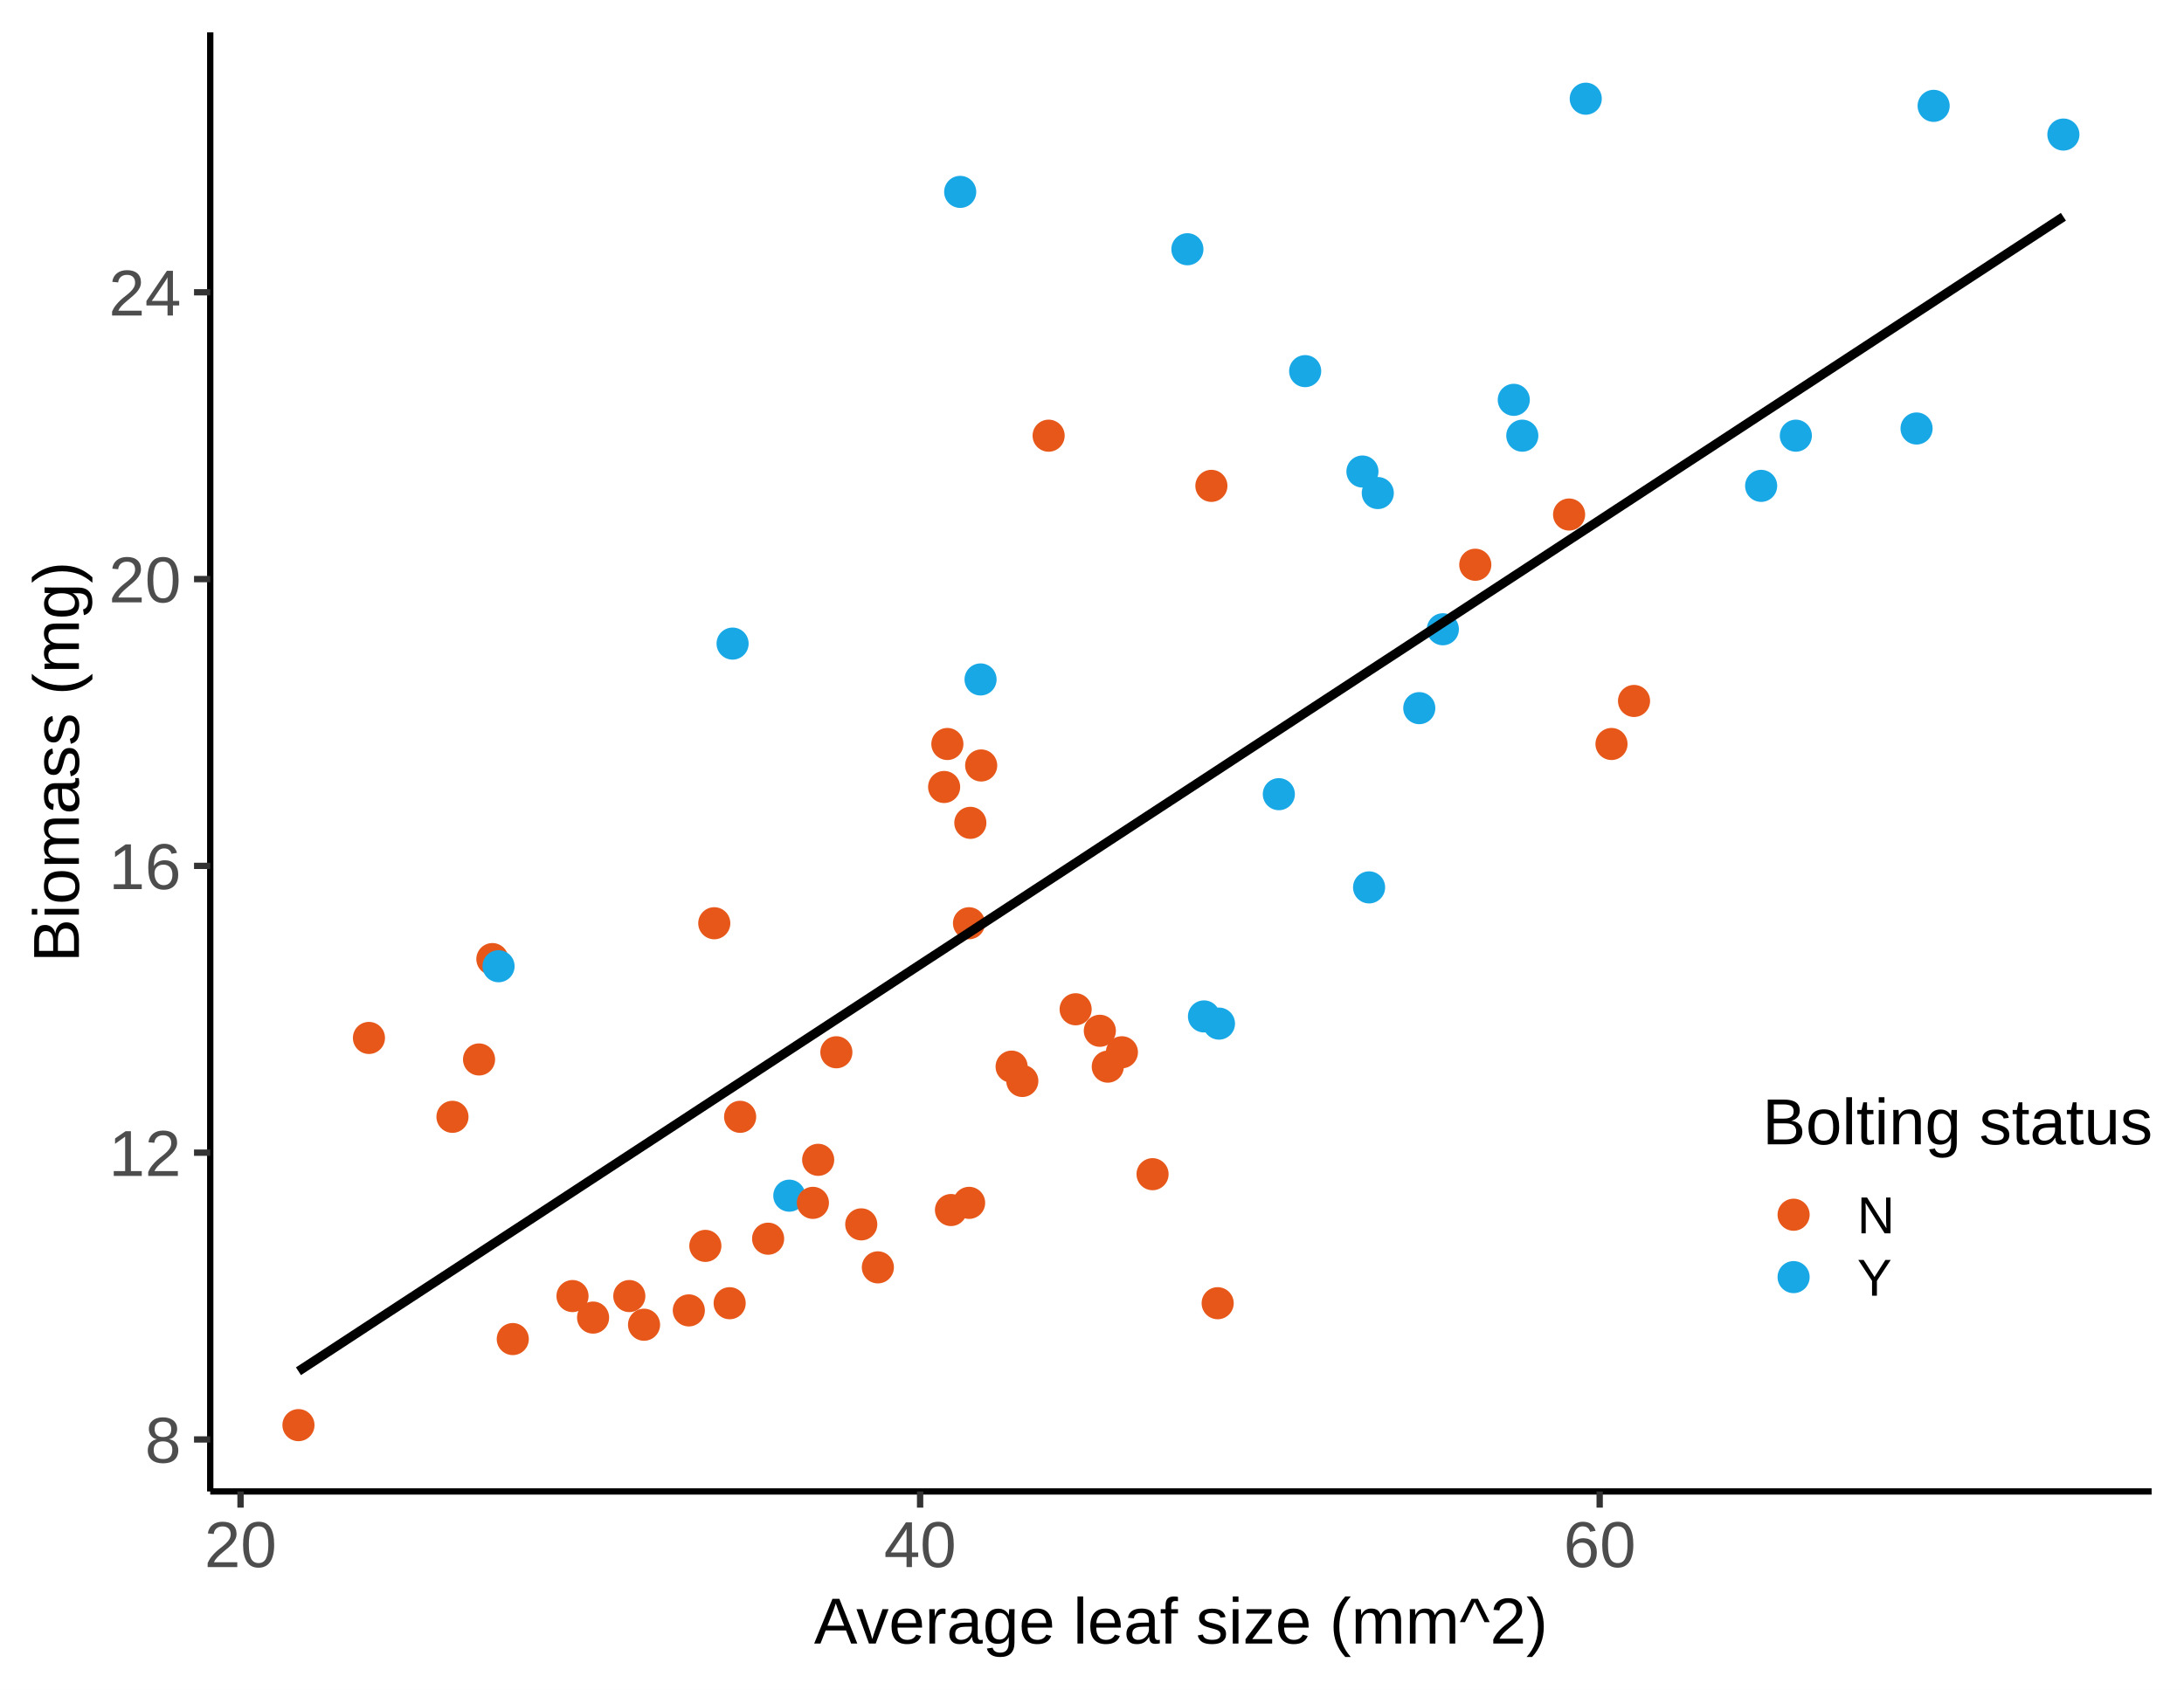
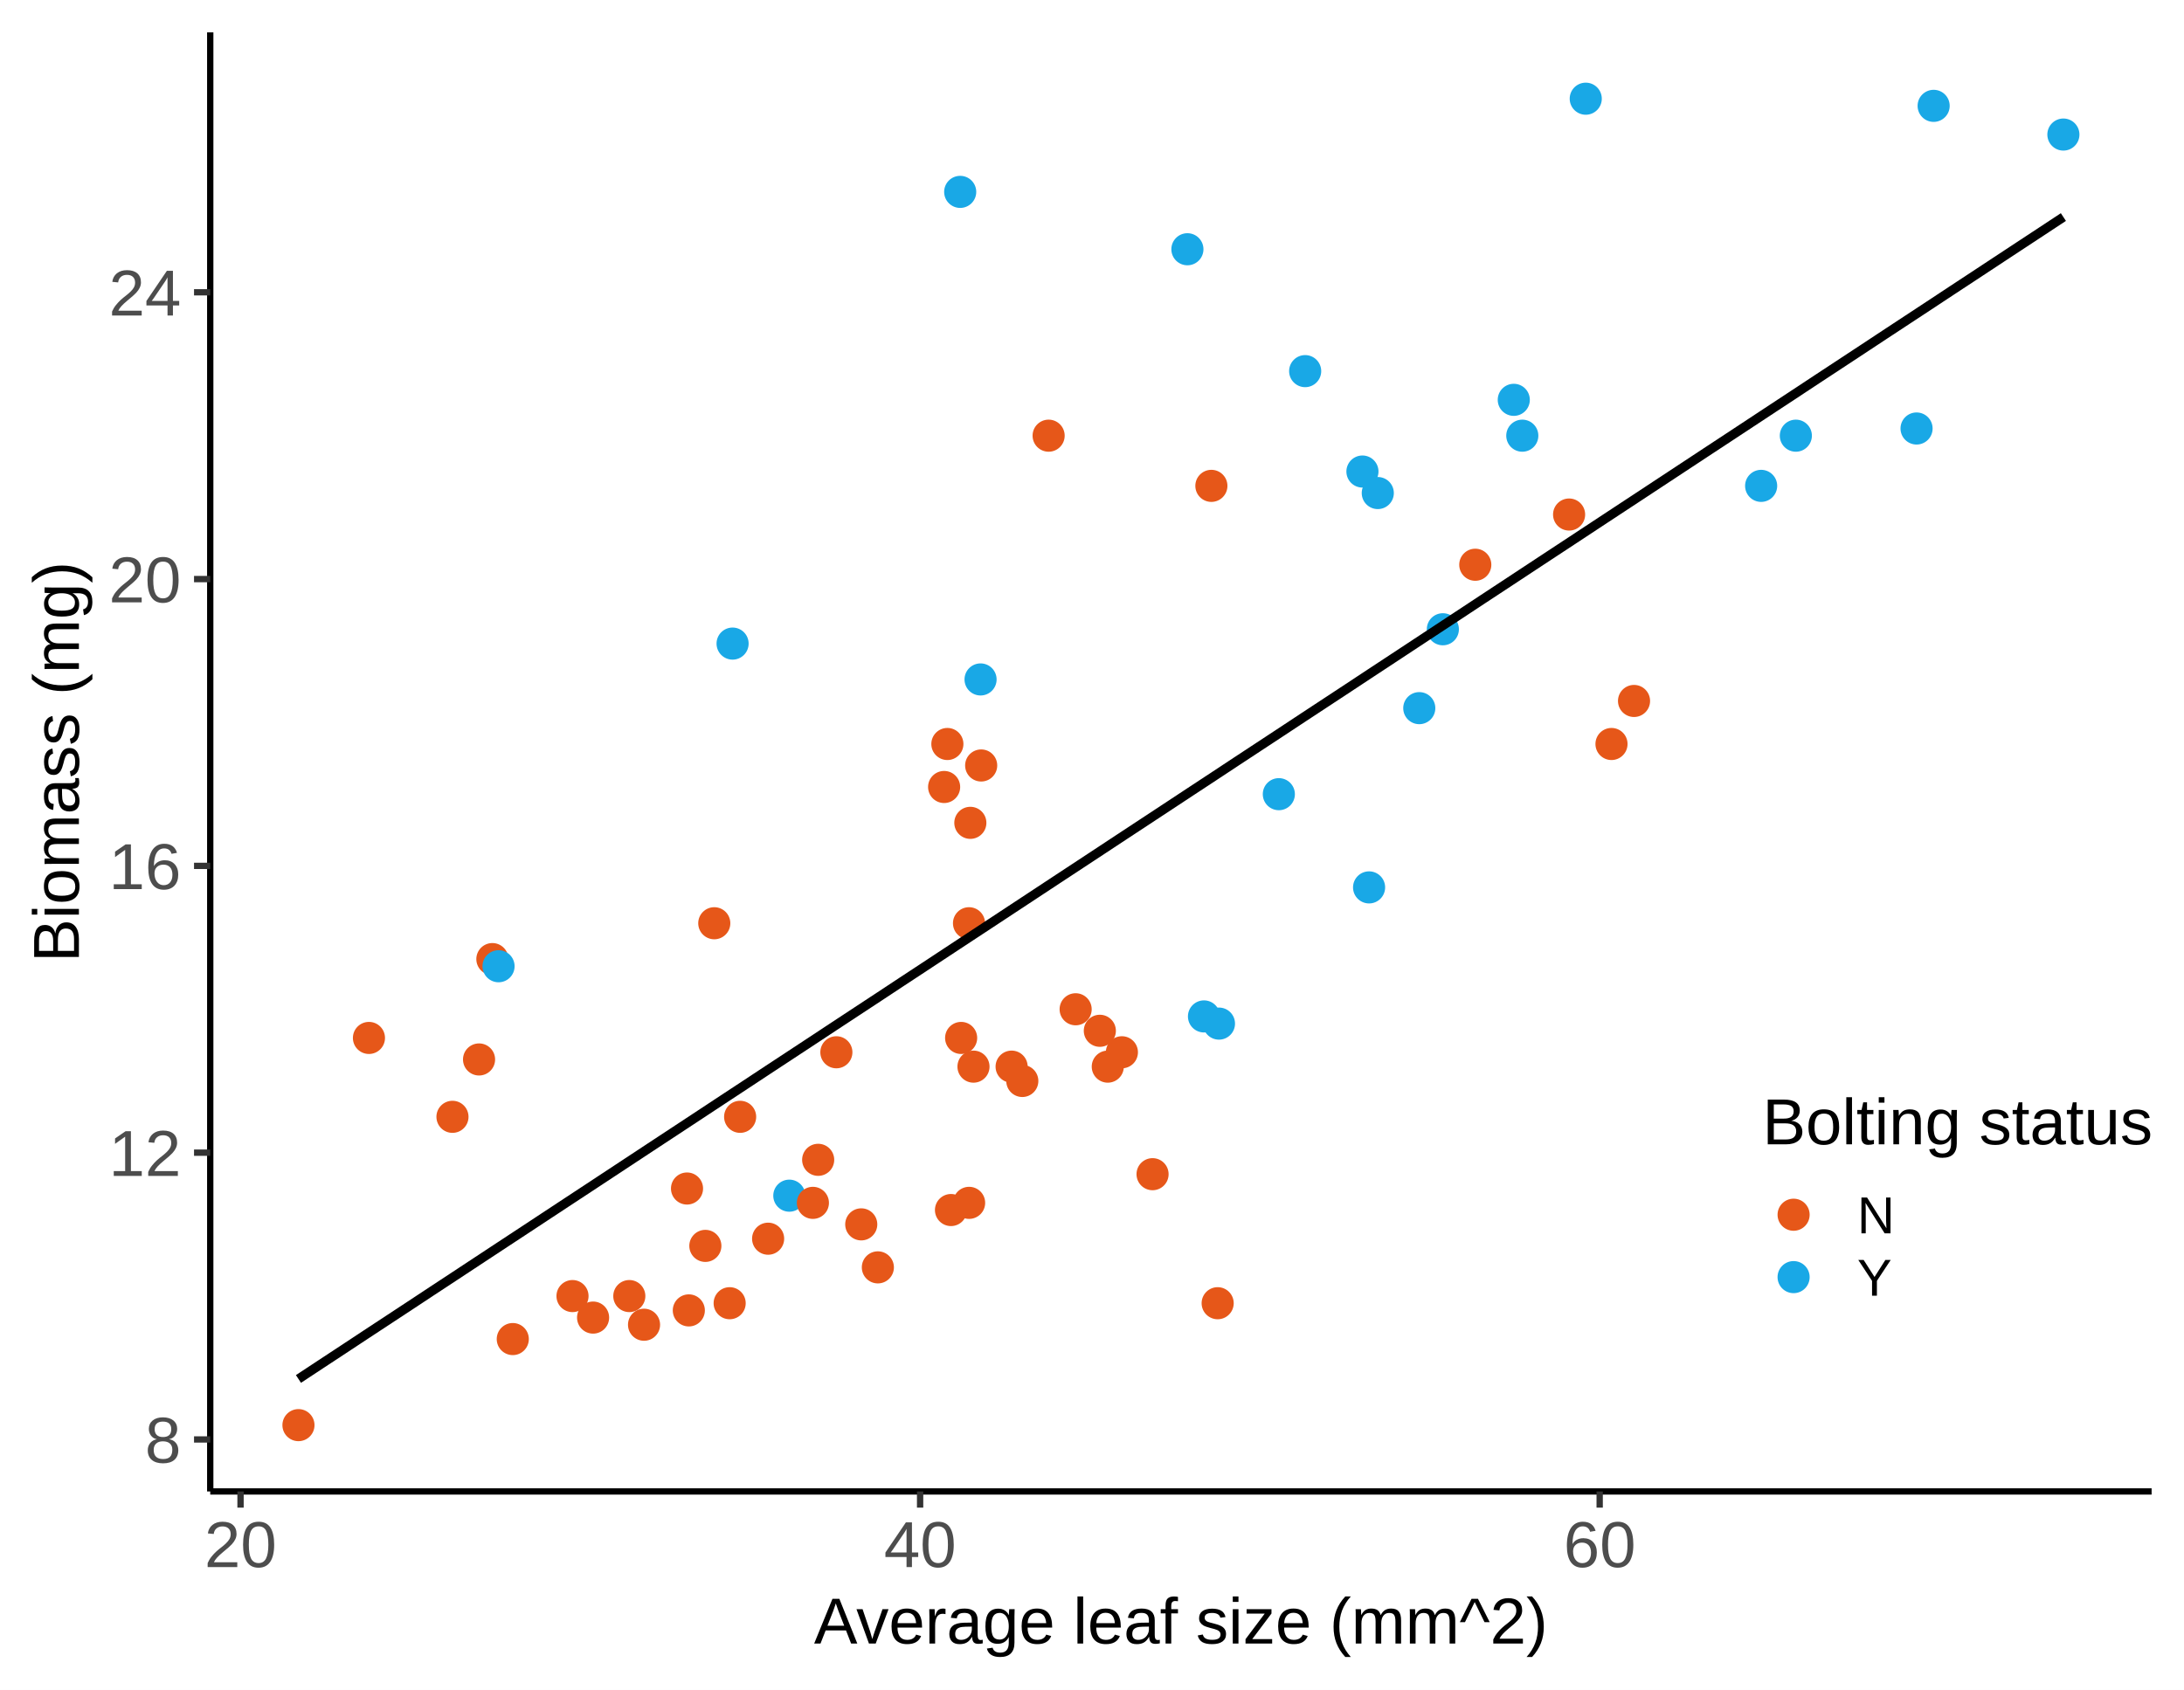
<svg xmlns="http://www.w3.org/2000/svg" class="svglite" width="604.80pt" height="468.00pt" viewBox="0 0 604.80 468.00">
  <defs>
    <style type="text/css">
    .svglite line, .svglite polyline, .svglite polygon, .svglite path, .svglite rect, .svglite circle {
      fill: none;
      stroke: #000000;
      stroke-linecap: round;
      stroke-linejoin: round;
      stroke-miterlimit: 10.00;
    }
    .svglite text {
      white-space: pre;
    }
  </style>
  </defs>
  <rect width="100%" height="100%" style="stroke: none; fill: #FFFFFF;" />
  <defs>
    <clipPath id="cpMC4wMHw2MDQuODB8MC4wMHw0NjguMDA=">
      <rect x="0.00" y="0.00" width="604.80" height="468.00" />
    </clipPath>
  </defs>
  <g clip-path="url(#cpMC4wMHw2MDQuODB8MC4wMHw0NjguMDA=)">
    <rect x="0.00" y="-0" width="604.80" height="468.00" style="stroke-width: 1.75; stroke: #FFFFFF; fill: #FFFFFF;" />
  </g>
  <defs>
    <clipPath id="cpNTguMjJ8NTk1LjgzfDguOTd8NDEzLjEy">
      <rect x="58.22" y="8.97" width="537.62" height="404.15" />
    </clipPath>
  </defs>
  <g clip-path="url(#cpNTguMjJ8NTk1LjgzfDguOTd8NDEzLjEy)">
    <rect x="58.22" y="8.97" width="537.62" height="404.15" style="stroke-width: 1.75; stroke: none; fill: #FFFFFF;" />
    <circle cx="328.82" cy="69.04" r="4.09" style="stroke-width: 0.71; stroke: #19A8E6; fill: #19A8E6;" />
    <circle cx="530.74" cy="118.69" r="4.09" style="stroke-width: 0.71; stroke: #19A8E6; fill: #19A8E6;" />
    <circle cx="354.14" cy="219.98" r="4.09" style="stroke-width: 0.71; stroke: #19A8E6; fill: #19A8E6;" />
    <circle cx="268.37" cy="333.18" r="4.09" style="stroke-width: 0.71; stroke: #E65719; fill: #E65719;" />
    <circle cx="178.35" cy="366.94" r="4.09" style="stroke-width: 0.71; stroke: #E65719; fill: #E65719;" />
    <circle cx="204.96" cy="309.35" r="4.09" style="stroke-width: 0.71; stroke: #E65719; fill: #E65719;" />
    <circle cx="158.54" cy="359.00" r="4.09" style="stroke-width: 0.71; stroke: #E65719; fill: #E65719;" />
    <circle cx="497.31" cy="120.68" r="4.09" style="stroke-width: 0.71; stroke: #19A8E6; fill: #19A8E6;" />
    <circle cx="132.66" cy="293.46" r="4.09" style="stroke-width: 0.71; stroke: #E65719; fill: #E65719;" />
    <circle cx="102.17" cy="287.50" r="4.09" style="stroke-width: 0.71; stroke: #E65719; fill: #E65719;" />
    <circle cx="268.34" cy="255.73" r="4.09" style="stroke-width: 0.71; stroke: #E65719; fill: #E65719;" />
    <circle cx="381.54" cy="136.57" r="4.09" style="stroke-width: 0.71; stroke: #19A8E6; fill: #19A8E6;" />
    <circle cx="261.45" cy="217.99" r="4.09" style="stroke-width: 0.71; stroke: #E65719; fill: #E65719;" />
    <circle cx="202.06" cy="360.98" r="4.09" style="stroke-width: 0.71; stroke: #E65719; fill: #E65719;" />
    <circle cx="226.57" cy="321.26" r="4.09" style="stroke-width: 0.71; stroke: #E65719; fill: #E65719;" />
    <circle cx="304.57" cy="285.52" r="4.09" style="stroke-width: 0.71; stroke: #E65719; fill: #E65719;" />
    <circle cx="290.39" cy="120.68" r="4.09" style="stroke-width: 0.71; stroke: #E65719; fill: #E65719;" />
    <circle cx="379.13" cy="245.80" r="4.09" style="stroke-width: 0.71; stroke: #19A8E6; fill: #19A8E6;" />
    <circle cx="174.27" cy="359.00" r="4.09" style="stroke-width: 0.71; stroke: #E65719; fill: #E65719;" />
    <circle cx="218.58" cy="331.19" r="4.09" style="stroke-width: 0.71; stroke: #19A8E6; fill: #19A8E6;" />
    <circle cx="337.20" cy="360.98" r="4.09" style="stroke-width: 0.71; stroke: #E65719; fill: #E65719;" />
    <circle cx="335.46" cy="134.58" r="4.09" style="stroke-width: 0.71; stroke: #E65719; fill: #E65719;" />
    <circle cx="333.41" cy="281.54" r="4.09" style="stroke-width: 0.71; stroke: #19A8E6; fill: #19A8E6;" />
    <circle cx="125.30" cy="309.35" r="4.09" style="stroke-width: 0.71; stroke: #E65719; fill: #E65719;" />
    <circle cx="571.40" cy="37.27" r="4.09" style="stroke-width: 0.71; stroke: #19A8E6; fill: #19A8E6;" />
+     <circle cx="266.16" cy="287.50" r="4.09" style="stroke-width: 0.71; stroke: #E65719; fill: #E65719;" />
    <circle cx="393.03" cy="196.15" r="4.09" style="stroke-width: 0.71; stroke: #19A8E6; fill: #19A8E6;" />
    <circle cx="319.17" cy="325.24" r="4.09" style="stroke-width: 0.71; stroke: #E65719; fill: #E65719;" />
    <circle cx="202.87" cy="178.27" r="4.09" style="stroke-width: 0.71; stroke: #19A8E6; fill: #19A8E6;" />
    <circle cx="337.56" cy="283.53" r="4.09" style="stroke-width: 0.71; stroke: #19A8E6; fill: #19A8E6;" />
    <circle cx="82.65" cy="394.75" r="4.09" style="stroke-width: 0.71; stroke: #E65719; fill: #E65719;" />
    <circle cx="421.56" cy="120.68" r="4.09" style="stroke-width: 0.71; stroke: #19A8E6; fill: #19A8E6;" />
+     <circle cx="190.25" cy="329.21" r="4.09" style="stroke-width: 0.71; stroke: #E65719; fill: #E65719;" />
    <circle cx="136.35" cy="265.66" r="4.09" style="stroke-width: 0.71; stroke: #E65719; fill: #E65719;" />
    <circle cx="446.26" cy="206.08" r="4.09" style="stroke-width: 0.71; stroke: #E65719; fill: #E65719;" />
    <circle cx="439.13" cy="27.34" r="4.09" style="stroke-width: 0.71; stroke: #19A8E6; fill: #19A8E6;" />
    <circle cx="231.61" cy="291.47" r="4.09" style="stroke-width: 0.71; stroke: #E65719; fill: #E65719;" />
    <circle cx="271.54" cy="188.20" r="4.09" style="stroke-width: 0.71; stroke: #19A8E6; fill: #19A8E6;" />
    <circle cx="225.11" cy="333.18" r="4.09" style="stroke-width: 0.71; stroke: #E65719; fill: #E65719;" />
    <circle cx="535.47" cy="29.32" r="4.09" style="stroke-width: 0.71; stroke: #19A8E6; fill: #19A8E6;" />
    <circle cx="195.33" cy="345.10" r="4.09" style="stroke-width: 0.71; stroke: #E65719; fill: #E65719;" />
    <circle cx="265.90" cy="53.15" r="4.09" style="stroke-width: 0.71; stroke: #19A8E6; fill: #19A8E6;" />
    <circle cx="271.71" cy="212.03" r="4.09" style="stroke-width: 0.71; stroke: #E65719; fill: #E65719;" />
    <circle cx="197.80" cy="255.73" r="4.09" style="stroke-width: 0.71; stroke: #E65719; fill: #E65719;" />
    <circle cx="306.77" cy="295.45" r="4.09" style="stroke-width: 0.71; stroke: #E65719; fill: #E65719;" />
    <circle cx="190.75" cy="362.97" r="4.09" style="stroke-width: 0.71; stroke: #E65719; fill: #E65719;" />
    <circle cx="238.50" cy="339.14" r="4.09" style="stroke-width: 0.71; stroke: #E65719; fill: #E65719;" />
    <circle cx="487.70" cy="134.58" r="4.09" style="stroke-width: 0.71; stroke: #19A8E6; fill: #19A8E6;" />
    <circle cx="434.52" cy="142.52" r="4.09" style="stroke-width: 0.71; stroke: #E65719; fill: #E65719;" />
    <circle cx="361.43" cy="102.80" r="4.09" style="stroke-width: 0.71; stroke: #19A8E6; fill: #19A8E6;" />
    <circle cx="452.50" cy="194.16" r="4.09" style="stroke-width: 0.71; stroke: #E65719; fill: #E65719;" />
    <circle cx="268.71" cy="227.92" r="4.09" style="stroke-width: 0.71; stroke: #E65719; fill: #E65719;" />
+     <circle cx="269.58" cy="295.45" r="4.09" style="stroke-width: 0.71; stroke: #E65719; fill: #E65719;" />
    <circle cx="262.35" cy="206.08" r="4.09" style="stroke-width: 0.71; stroke: #E65719; fill: #E65719;" />
    <circle cx="243.10" cy="351.05" r="4.09" style="stroke-width: 0.71; stroke: #E65719; fill: #E65719;" />
    <circle cx="310.68" cy="291.47" r="4.09" style="stroke-width: 0.71; stroke: #E65719; fill: #E65719;" />
    <circle cx="297.87" cy="279.56" r="4.09" style="stroke-width: 0.71; stroke: #E65719; fill: #E65719;" />
    <circle cx="263.35" cy="335.17" r="4.09" style="stroke-width: 0.71; stroke: #E65719; fill: #E65719;" />
    <circle cx="408.54" cy="156.43" r="4.09" style="stroke-width: 0.71; stroke: #E65719; fill: #E65719;" />
    <circle cx="399.56" cy="174.30" r="4.09" style="stroke-width: 0.71; stroke: #19A8E6; fill: #19A8E6;" />
    <circle cx="164.24" cy="364.96" r="4.09" style="stroke-width: 0.71; stroke: #E65719; fill: #E65719;" />
    <circle cx="283.10" cy="299.42" r="4.09" style="stroke-width: 0.71; stroke: #E65719; fill: #E65719;" />
    <circle cx="212.71" cy="343.11" r="4.09" style="stroke-width: 0.71; stroke: #E65719; fill: #E65719;" />
    <circle cx="142.00" cy="370.91" r="4.09" style="stroke-width: 0.71; stroke: #E65719; fill: #E65719;" />
    <circle cx="377.29" cy="130.61" r="4.09" style="stroke-width: 0.71; stroke: #19A8E6; fill: #19A8E6;" />
    <circle cx="419.20" cy="110.75" r="4.09" style="stroke-width: 0.71; stroke: #19A8E6; fill: #19A8E6;" />
    <circle cx="138.06" cy="267.64" r="4.09" style="stroke-width: 0.71; stroke: #19A8E6; fill: #19A8E6;" />
    <circle cx="280.14" cy="295.45" r="4.09" style="stroke-width: 0.71; stroke: #E65719; fill: #E65719;" />
-     <polyline points="82.65,379.82 88.84,375.78 95.03,371.73 101.21,367.68 107.40,363.63 113.59,359.58 119.77,355.54 125.96,351.49 132.15,347.44 138.33,343.39 144.52,339.35 150.71,335.30 156.89,331.25 163.08,327.20 169.27,323.15 175.45,319.11 181.64,315.06 187.83,311.01 194.01,306.96 200.20,302.91 206.39,298.87 212.57,294.82 218.76,290.77 224.95,286.72 231.13,282.67 237.32,278.63 243.51,274.58 249.69,270.53 255.88,266.48 262.07,262.44 268.25,258.39 274.44,254.34 280.63,250.29 286.81,246.24 293.00,242.20 299.19,238.15 305.37,234.10 311.56,230.05 317.75,226.00 323.93,221.96 330.12,217.91 336.31,213.86 342.49,209.81 348.68,205.76 354.87,201.72 361.05,197.67 367.24,193.62 373.43,189.57 379.61,185.52 385.80,181.48 391.99,177.43 398.17,173.38 404.36,169.33 410.54,165.29 416.73,161.24 422.92,157.19 429.10,153.14 435.29,149.09 441.48,145.05 447.66,141.00 453.85,136.95 460.04,132.90 466.22,128.85 472.41,124.81 478.60,120.76 484.78,116.71 490.97,112.66 497.16,108.61 503.34,104.57 509.53,100.52 515.72,96.47 521.90,92.42 528.09,88.37 534.28,84.33 540.46,80.28 546.65,76.23 552.84,72.18 559.02,68.14 565.21,64.09 571.40,60.04 " style="stroke-width: 2.56; stroke-linecap: butt;" />
+     <polyline points="82.65,381.96 88.84,377.88 95.03,373.81 101.21,369.73 107.40,365.66 113.59,361.59 119.77,357.51 125.96,353.44 132.15,349.36 138.33,345.29 144.52,341.22 150.71,337.14 156.89,333.07 163.08,329.00 169.27,324.92 175.45,320.85 181.64,316.77 187.83,312.70 194.01,308.63 200.20,304.55 206.39,300.48 212.57,296.40 218.76,292.33 224.95,288.26 231.13,284.18 237.32,280.11 243.51,276.04 249.69,271.96 255.88,267.89 262.07,263.81 268.25,259.74 274.44,255.67 280.63,251.59 286.81,247.52 293.00,243.44 299.19,239.37 305.37,235.30 311.56,231.22 317.75,227.15 323.93,223.08 330.12,219.00 336.31,214.93 342.49,210.85 348.68,206.78 354.87,202.71 361.05,198.63 367.24,194.56 373.43,190.49 379.61,186.41 385.80,182.34 391.99,178.26 398.17,174.19 404.36,170.12 410.54,166.04 416.73,161.97 422.92,157.89 429.10,153.82 435.29,149.75 441.48,145.67 447.66,141.60 453.85,137.53 460.04,133.45 466.22,129.38 472.41,125.30 478.60,121.23 484.78,117.16 490.97,113.08 497.16,109.01 503.34,104.93 509.53,100.86 515.72,96.79 521.90,92.71 528.09,88.64 534.28,84.57 540.46,80.49 546.65,76.42 552.84,72.34 559.02,68.27 565.21,64.20 571.40,60.12 " style="stroke-width: 2.56; stroke-linecap: butt;" />
  </g>
  <g clip-path="url(#cpMC4wMHw2MDQuODB8MC4wMHw0NjguMDA=)">
    <polyline points="58.22,413.12 58.22,8.97 " style="stroke-width: 1.75; stroke-linecap: butt;" />
    <text x="50.15" y="405.16" text-anchor="end" style="font-size: 18.00px;fill: #4D4D4D; font-family: &quot;Arial&quot;;" textLength="10.01px" lengthAdjust="spacingAndGlyphs">8</text>
    <text x="50.15" y="325.72" text-anchor="end" style="font-size: 18.00px;fill: #4D4D4D; font-family: &quot;Arial&quot;;" textLength="20.02px" lengthAdjust="spacingAndGlyphs">12</text>
    <text x="50.15" y="246.28" text-anchor="end" style="font-size: 18.00px;fill: #4D4D4D; font-family: &quot;Arial&quot;;" textLength="20.02px" lengthAdjust="spacingAndGlyphs">16</text>
    <text x="50.15" y="166.84" text-anchor="end" style="font-size: 18.00px;fill: #4D4D4D; font-family: &quot;Arial&quot;;" textLength="20.02px" lengthAdjust="spacingAndGlyphs">20</text>
    <text x="50.15" y="87.40" text-anchor="end" style="font-size: 18.00px;fill: #4D4D4D; font-family: &quot;Arial&quot;;" textLength="20.02px" lengthAdjust="spacingAndGlyphs">24</text>
    <polyline points="53.73,398.72 58.22,398.72 " style="stroke-width: 1.75; stroke: #333333; stroke-linecap: butt;" />
    <polyline points="53.73,319.28 58.22,319.28 " style="stroke-width: 1.75; stroke: #333333; stroke-linecap: butt;" />
    <polyline points="53.73,239.84 58.22,239.84 " style="stroke-width: 1.75; stroke: #333333; stroke-linecap: butt;" />
    <polyline points="53.73,160.40 58.22,160.40 " style="stroke-width: 1.75; stroke: #333333; stroke-linecap: butt;" />
    <polyline points="53.73,80.96 58.22,80.96 " style="stroke-width: 1.75; stroke: #333333; stroke-linecap: butt;" />
    <polyline points="58.22,413.12 595.83,413.12 " style="stroke-width: 1.75; stroke-linecap: butt;" />
    <polyline points="66.61,417.60 66.61,413.12 " style="stroke-width: 1.75; stroke: #333333; stroke-linecap: butt;" />
    <polyline points="254.80,417.60 254.80,413.12 " style="stroke-width: 1.75; stroke: #333333; stroke-linecap: butt;" />
    <polyline points="442.99,417.60 442.99,413.12 " style="stroke-width: 1.75; stroke: #333333; stroke-linecap: butt;" />
    <text x="66.61" y="434.07" text-anchor="middle" style="font-size: 18.00px;fill: #4D4D4D; font-family: &quot;Arial&quot;;" textLength="20.02px" lengthAdjust="spacingAndGlyphs">20</text>
    <text x="254.80" y="434.07" text-anchor="middle" style="font-size: 18.00px;fill: #4D4D4D; font-family: &quot;Arial&quot;;" textLength="20.02px" lengthAdjust="spacingAndGlyphs">40</text>
    <text x="442.99" y="434.07" text-anchor="middle" style="font-size: 18.00px;fill: #4D4D4D; font-family: &quot;Arial&quot;;" textLength="20.02px" lengthAdjust="spacingAndGlyphs">60</text>
    <text x="327.03" y="455.24" text-anchor="middle" style="font-size: 18.00px; font-family: &quot;Arial&quot;;" textLength="203.18px" lengthAdjust="spacingAndGlyphs">Average leaf size (mm^2)</text>
    <text transform="translate(21.85,211.04) rotate(-90)" text-anchor="middle" style="font-size: 18.00px; font-family: &quot;Arial&quot;;" textLength="111.02px" lengthAdjust="spacingAndGlyphs">Biomass (mg)</text>
    <rect x="479.08" y="293.22" width="125.98" height="78.14" style="stroke-width: 1.75; stroke: none; fill: #FFFFFF;" />
    <text x="488.05" y="316.97" style="font-size: 18.00px; font-family: &quot;Arial&quot;;" textLength="108.05px" lengthAdjust="spacingAndGlyphs">Bolting status</text>
    <circle cx="496.69" cy="336.47" r="4.09" style="stroke-width: 0.71; stroke: #E65719; fill: #E65719;" />
    <circle cx="496.69" cy="353.75" r="4.09" style="stroke-width: 0.71; stroke: #19A8E6; fill: #19A8E6;" />
    <text x="514.29" y="341.62" style="font-size: 14.40px; font-family: &quot;Arial&quot;;" textLength="10.40px" lengthAdjust="spacingAndGlyphs">N</text>
    <text x="514.29" y="358.90" style="font-size: 14.40px; font-family: &quot;Arial&quot;;" textLength="9.60px" lengthAdjust="spacingAndGlyphs">Y</text>
  </g>
</svg>
